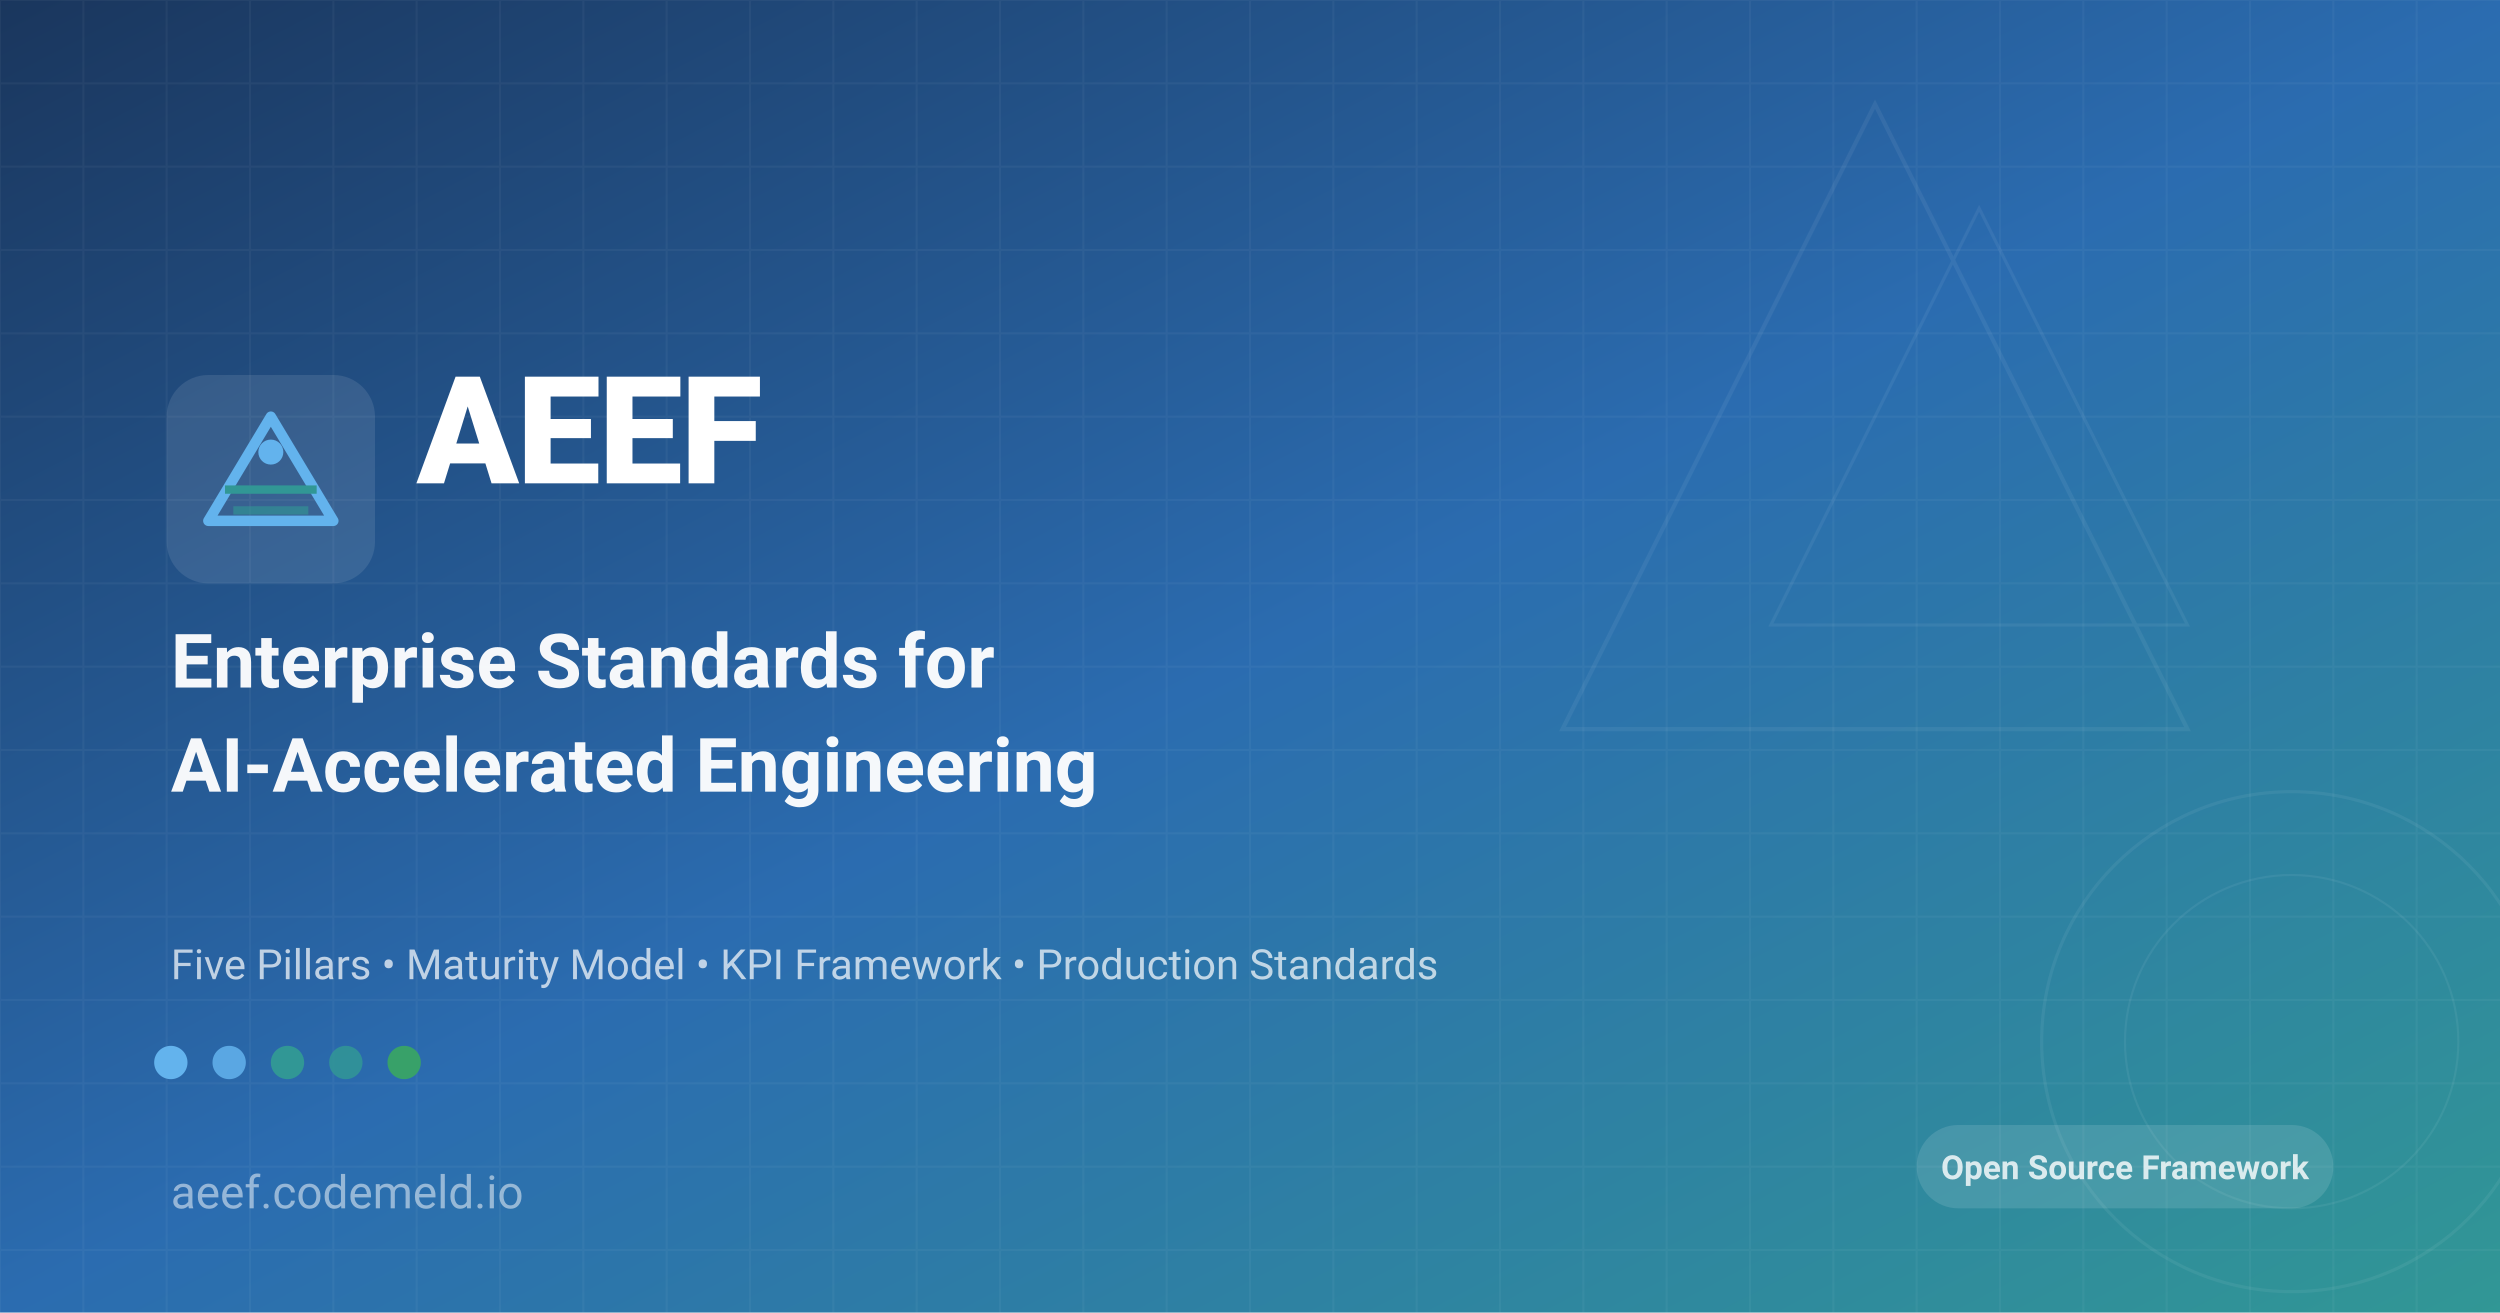
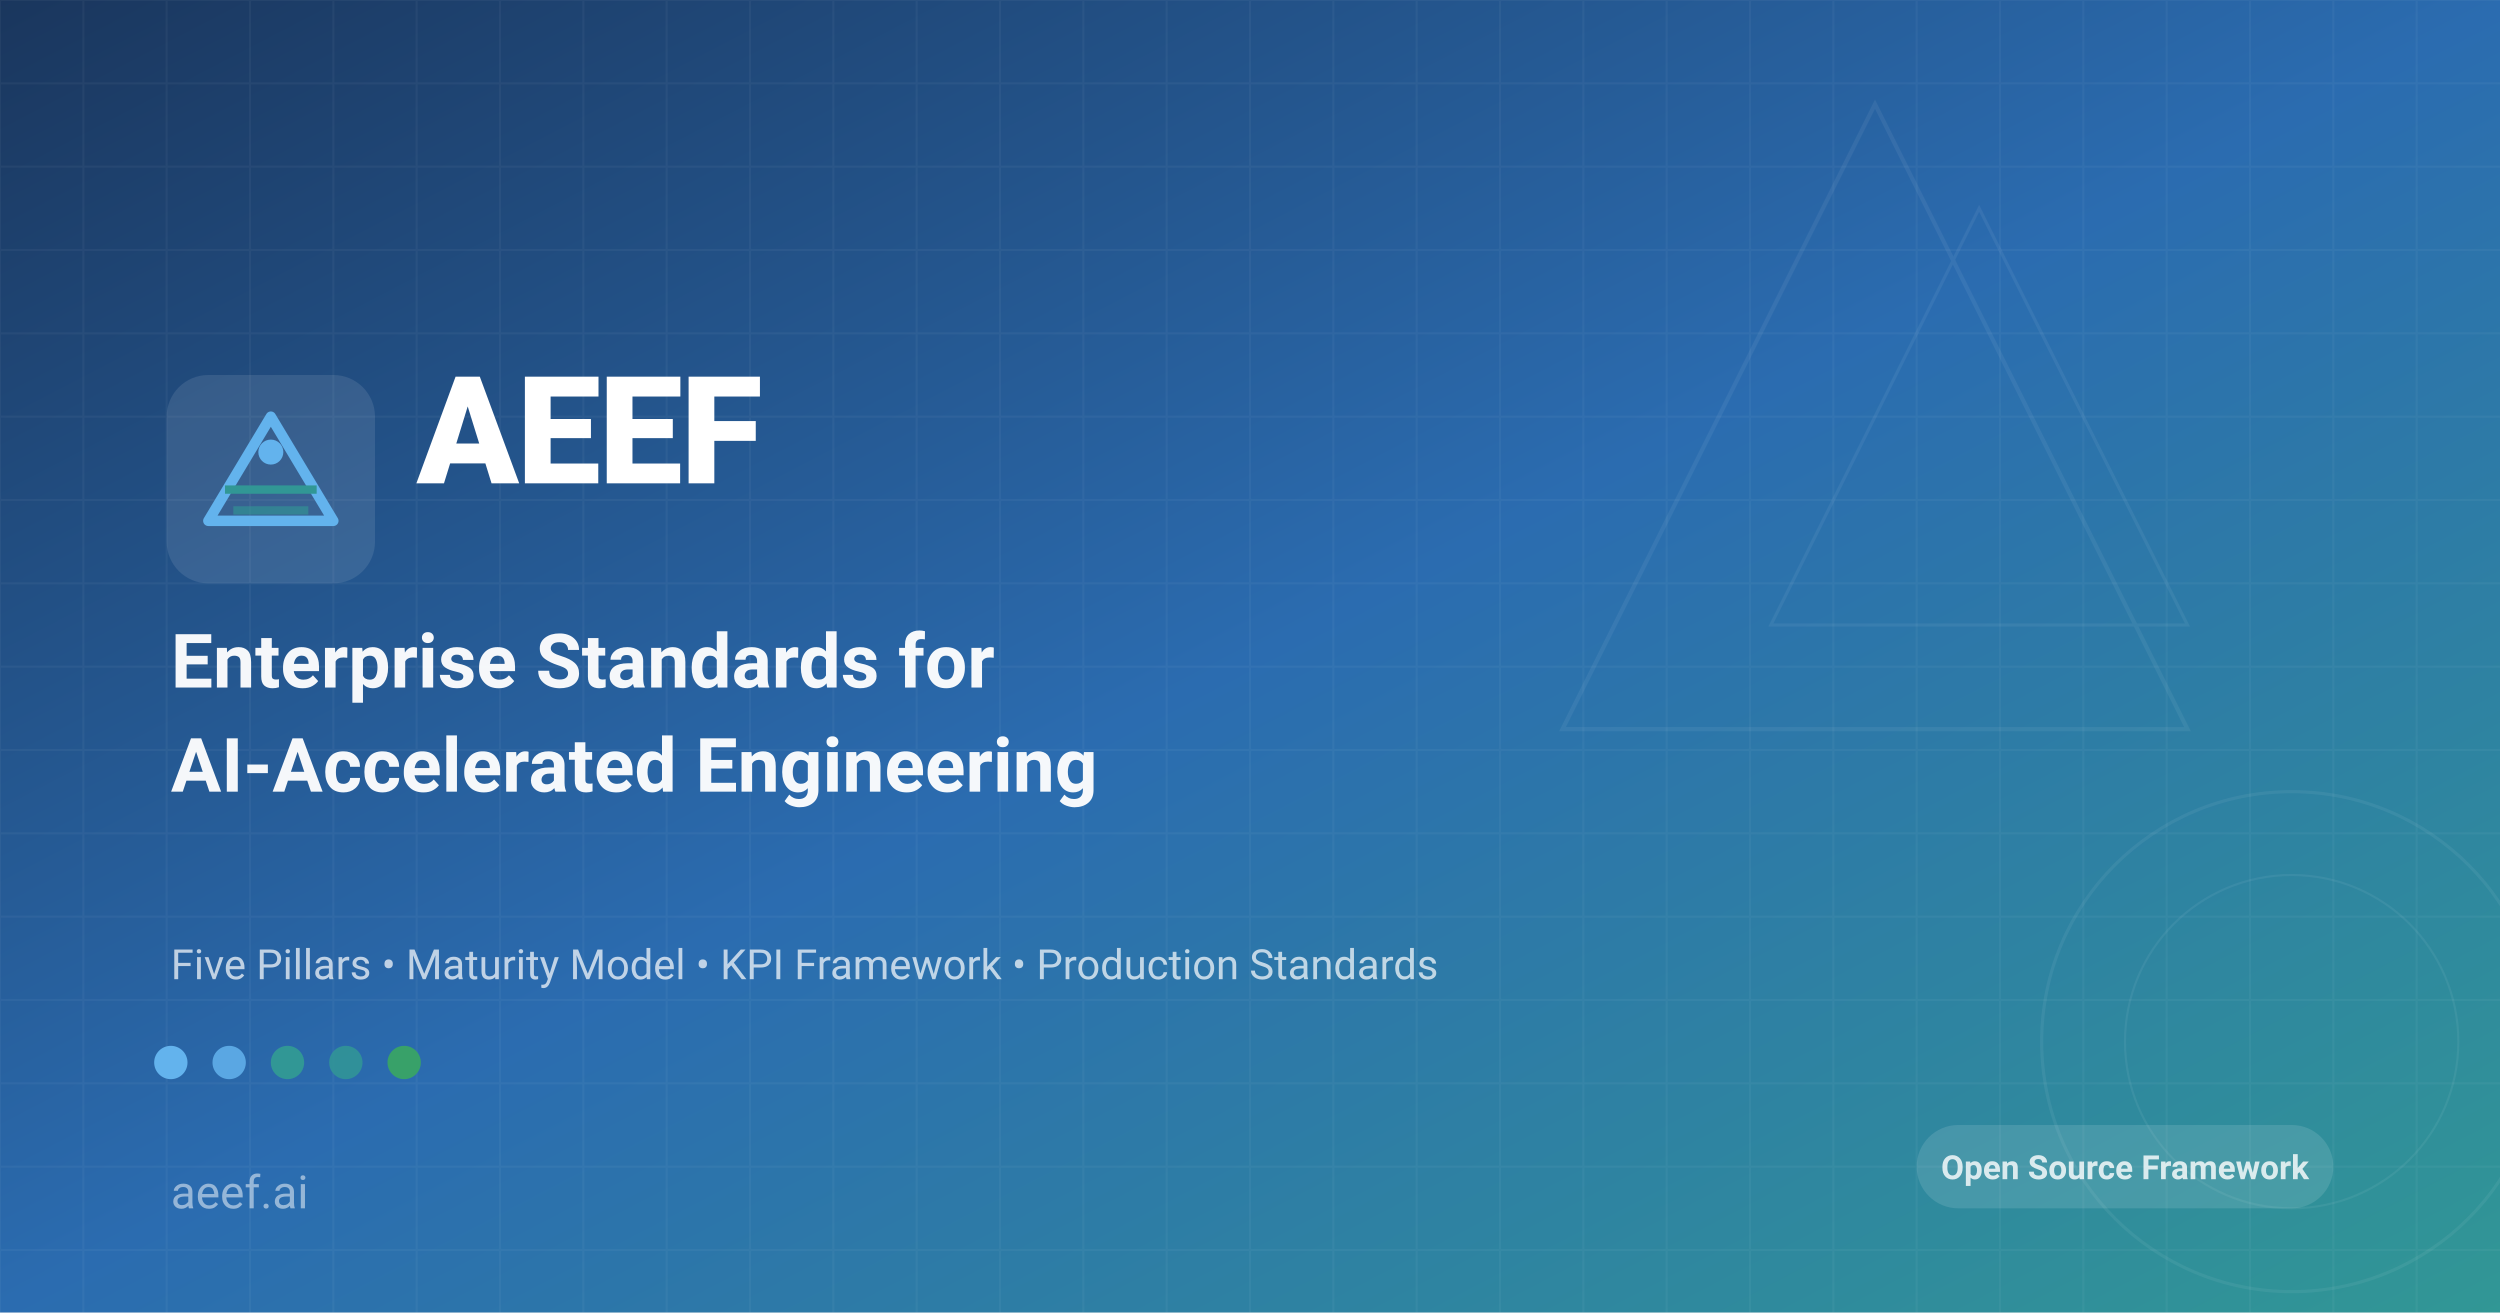
<svg xmlns="http://www.w3.org/2000/svg" width="1200" height="630" viewBox="0 0 1200 630">
  <defs>
    <linearGradient id="bg" x1="0%" y1="0%" x2="100%" y2="100%">
      <stop offset="0%" stop-color="#1a365d" />
      <stop offset="50%" stop-color="#2b6cb0" />
      <stop offset="100%" stop-color="#319795" />
    </linearGradient>
    <linearGradient id="logoGrad" x1="0%" y1="0%" x2="100%" y2="100%">
      <stop offset="0%" stop-color="#63b3ed" />
      <stop offset="100%" stop-color="#319795" />
    </linearGradient>
  </defs>
  <rect width="1200" height="630" fill="url(#bg)" />
  <g opacity="0.04">
    <line x1="0" y1="0" x2="0" y2="630" stroke="white" stroke-width="1" />
    <line x1="40" y1="0" x2="40" y2="630" stroke="white" stroke-width="1" />
    <line x1="80" y1="0" x2="80" y2="630" stroke="white" stroke-width="1" />
    <line x1="120" y1="0" x2="120" y2="630" stroke="white" stroke-width="1" />
    <line x1="160" y1="0" x2="160" y2="630" stroke="white" stroke-width="1" />
    <line x1="200" y1="0" x2="200" y2="630" stroke="white" stroke-width="1" />
    <line x1="240" y1="0" x2="240" y2="630" stroke="white" stroke-width="1" />
    <line x1="280" y1="0" x2="280" y2="630" stroke="white" stroke-width="1" />
    <line x1="320" y1="0" x2="320" y2="630" stroke="white" stroke-width="1" />
    <line x1="360" y1="0" x2="360" y2="630" stroke="white" stroke-width="1" />
    <line x1="400" y1="0" x2="400" y2="630" stroke="white" stroke-width="1" />
    <line x1="440" y1="0" x2="440" y2="630" stroke="white" stroke-width="1" />
    <line x1="480" y1="0" x2="480" y2="630" stroke="white" stroke-width="1" />
    <line x1="520" y1="0" x2="520" y2="630" stroke="white" stroke-width="1" />
    <line x1="560" y1="0" x2="560" y2="630" stroke="white" stroke-width="1" />
    <line x1="600" y1="0" x2="600" y2="630" stroke="white" stroke-width="1" />
    <line x1="640" y1="0" x2="640" y2="630" stroke="white" stroke-width="1" />
    <line x1="680" y1="0" x2="680" y2="630" stroke="white" stroke-width="1" />
    <line x1="720" y1="0" x2="720" y2="630" stroke="white" stroke-width="1" />
    <line x1="760" y1="0" x2="760" y2="630" stroke="white" stroke-width="1" />
    <line x1="800" y1="0" x2="800" y2="630" stroke="white" stroke-width="1" />
    <line x1="840" y1="0" x2="840" y2="630" stroke="white" stroke-width="1" />
    <line x1="880" y1="0" x2="880" y2="630" stroke="white" stroke-width="1" />
    <line x1="920" y1="0" x2="920" y2="630" stroke="white" stroke-width="1" />
    <line x1="960" y1="0" x2="960" y2="630" stroke="white" stroke-width="1" />
    <line x1="1000" y1="0" x2="1000" y2="630" stroke="white" stroke-width="1" />
    <line x1="1040" y1="0" x2="1040" y2="630" stroke="white" stroke-width="1" />
    <line x1="1080" y1="0" x2="1080" y2="630" stroke="white" stroke-width="1" />
    <line x1="1120" y1="0" x2="1120" y2="630" stroke="white" stroke-width="1" />
    <line x1="1160" y1="0" x2="1160" y2="630" stroke="white" stroke-width="1" />
    <line x1="0" y1="0" x2="1200" y2="0" stroke="white" stroke-width="1" />
    <line x1="0" y1="40" x2="1200" y2="40" stroke="white" stroke-width="1" />
    <line x1="0" y1="80" x2="1200" y2="80" stroke="white" stroke-width="1" />
    <line x1="0" y1="120" x2="1200" y2="120" stroke="white" stroke-width="1" />
    <line x1="0" y1="160" x2="1200" y2="160" stroke="white" stroke-width="1" />
    <line x1="0" y1="200" x2="1200" y2="200" stroke="white" stroke-width="1" />
    <line x1="0" y1="240" x2="1200" y2="240" stroke="white" stroke-width="1" />
    <line x1="0" y1="280" x2="1200" y2="280" stroke="white" stroke-width="1" />
    <line x1="0" y1="320" x2="1200" y2="320" stroke="white" stroke-width="1" />
    <line x1="0" y1="360" x2="1200" y2="360" stroke="white" stroke-width="1" />
    <line x1="0" y1="400" x2="1200" y2="400" stroke="white" stroke-width="1" />
    <line x1="0" y1="440" x2="1200" y2="440" stroke="white" stroke-width="1" />
    <line x1="0" y1="480" x2="1200" y2="480" stroke="white" stroke-width="1" />
    <line x1="0" y1="520" x2="1200" y2="520" stroke="white" stroke-width="1" />
    <line x1="0" y1="560" x2="1200" y2="560" stroke="white" stroke-width="1" />
    <line x1="0" y1="600" x2="1200" y2="600" stroke="white" stroke-width="1" />
  </g>
  <g opacity="0.06">
    <path d="M900 50 L1050 350 L750 350 Z" fill="none" stroke="white" stroke-width="2" />
    <path d="M950 100 L1050 300 L850 300 Z" fill="none" stroke="white" stroke-width="1.5" />
    <circle cx="1100" cy="500" r="120" fill="none" stroke="white" stroke-width="1.5" />
    <circle cx="1100" cy="500" r="80" fill="none" stroke="white" stroke-width="1" />
  </g>
  <g transform="translate(80, 180)">
    <rect width="100" height="100" rx="20" fill="rgba(255,255,255,0.1)" />
    <path d="M20 70 L50 20 L80 70 Z" fill="none" stroke="#63b3ed" stroke-width="5" stroke-linejoin="round" />
    <line x1="28" y1="55" x2="72" y2="55" stroke="#319795" stroke-width="4" />
    <line x1="32" y1="65" x2="68" y2="65" stroke="#319795" stroke-width="4" opacity="0.6" />
    <circle cx="50" cy="37" r="6" fill="#63b3ed" />
  </g>
  <text x="200" y="232" font-family="-apple-system, BlinkMacSystemFont, 'Segoe UI', Roboto, sans-serif" font-size="72" font-weight="800" fill="white" letter-spacing="-1">AEEF</text>
  <text x="82" y="330" font-family="-apple-system, BlinkMacSystemFont, 'Segoe UI', Roboto, sans-serif" font-size="36" font-weight="600" fill="white" opacity="0.95">Enterprise Standards for</text>
  <text x="82" y="380" font-family="-apple-system, BlinkMacSystemFont, 'Segoe UI', Roboto, sans-serif" font-size="36" font-weight="600" fill="white" opacity="0.95">AI-Accelerated Engineering</text>
  <line x1="82" y1="420" x2="500" y2="420" stroke="url(#logoGrad)" stroke-width="3" opacity="0.8" />
  <text x="82" y="470" font-family="-apple-system, BlinkMacSystemFont, 'Segoe UI', Roboto, sans-serif" font-size="20" fill="white" opacity="0.7">Five Pillars • Maturity Model • KPI Framework • Production Standards</text>
  <g transform="translate(82, 510)">
    <circle cx="0" cy="0" r="8" fill="#63b3ed" />
    <circle cx="28" cy="0" r="8" fill="#63b3ed" opacity="0.85" />
    <circle cx="56" cy="0" r="8" fill="#319795" />
    <circle cx="84" cy="0" r="8" fill="#319795" opacity="0.85" />
    <circle cx="112" cy="0" r="8" fill="#38a169" />
  </g>
-   <text x="82" y="580" font-family="-apple-system, BlinkMacSystemFont, 'Segoe UI', Roboto, sans-serif" font-size="22" fill="white" opacity="0.5">aeef.codemeld.io</text>
+   <text x="82" y="580" font-family="-apple-system, BlinkMacSystemFont, 'Segoe UI', Roboto, sans-serif" font-size="22" fill="white" opacity="0.5">aeef.ai</text>
  <g transform="translate(920, 540)">
    <rect width="200" height="40" rx="20" fill="rgba(255,255,255,0.12)" />
    <text x="100" y="26" font-family="-apple-system, BlinkMacSystemFont, 'Segoe UI', Roboto, sans-serif" font-size="16" font-weight="600" fill="white" opacity="0.8" text-anchor="middle">Open Source Framework</text>
  </g>
</svg>
